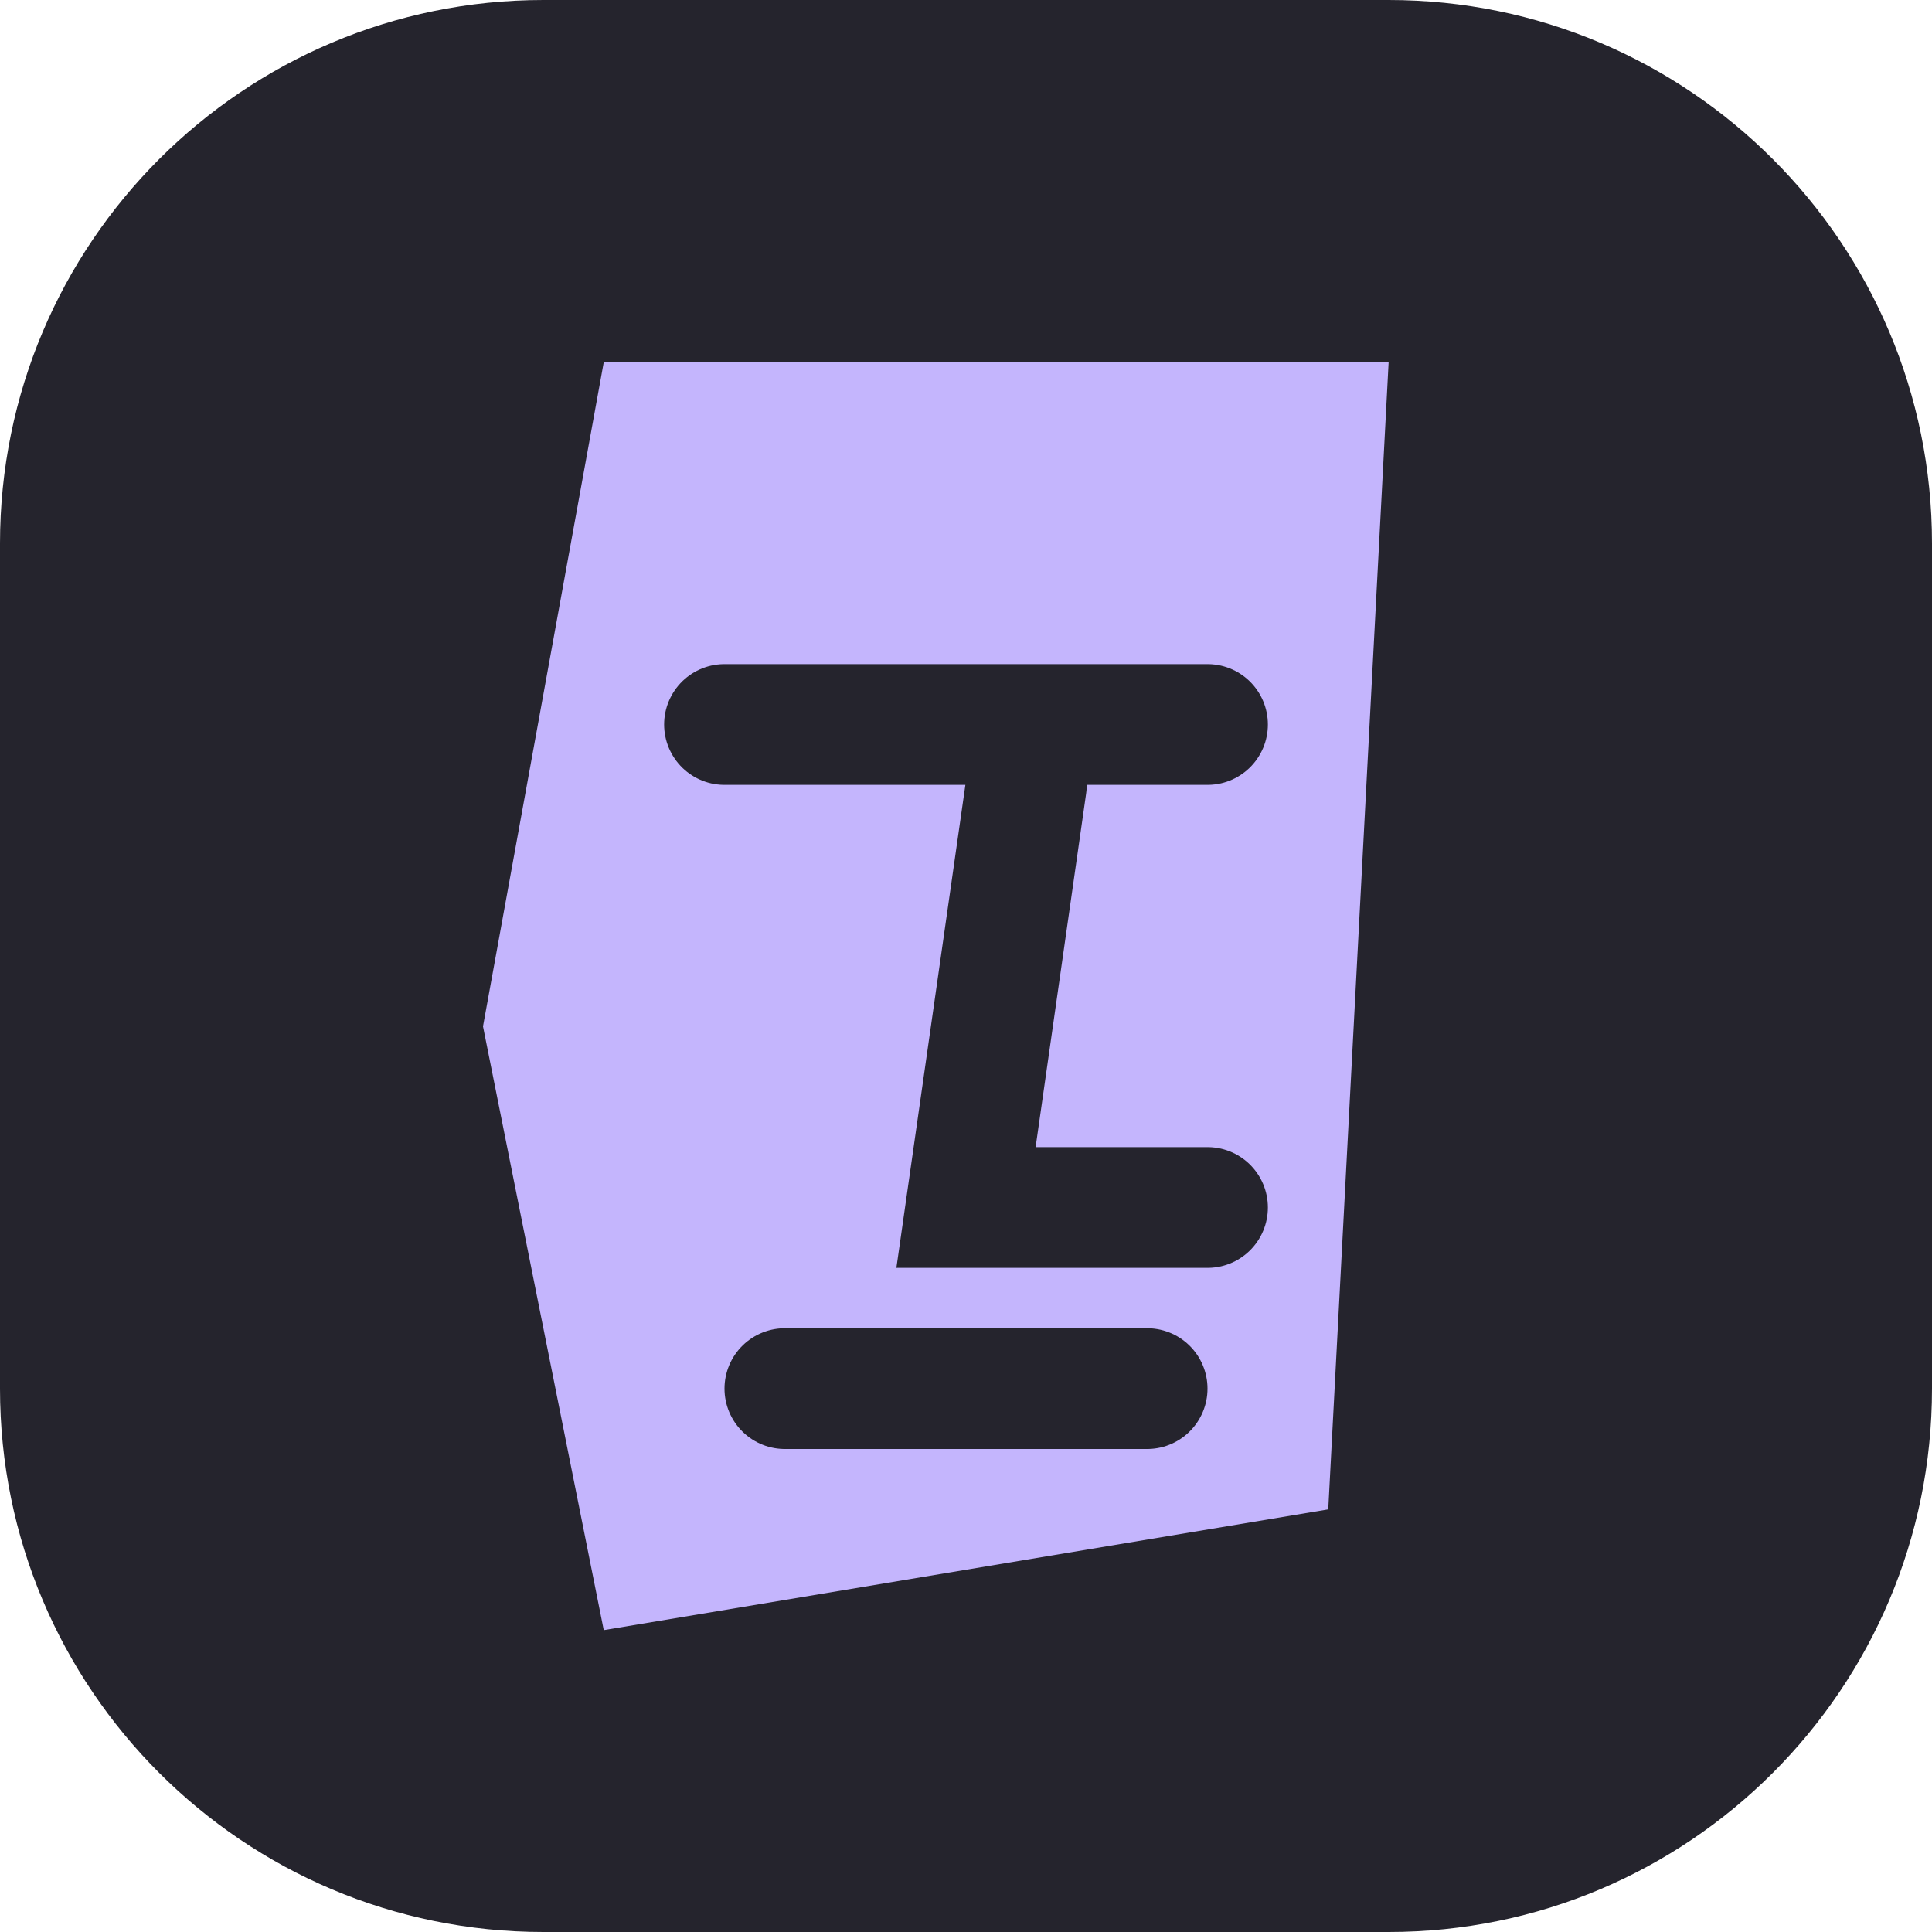
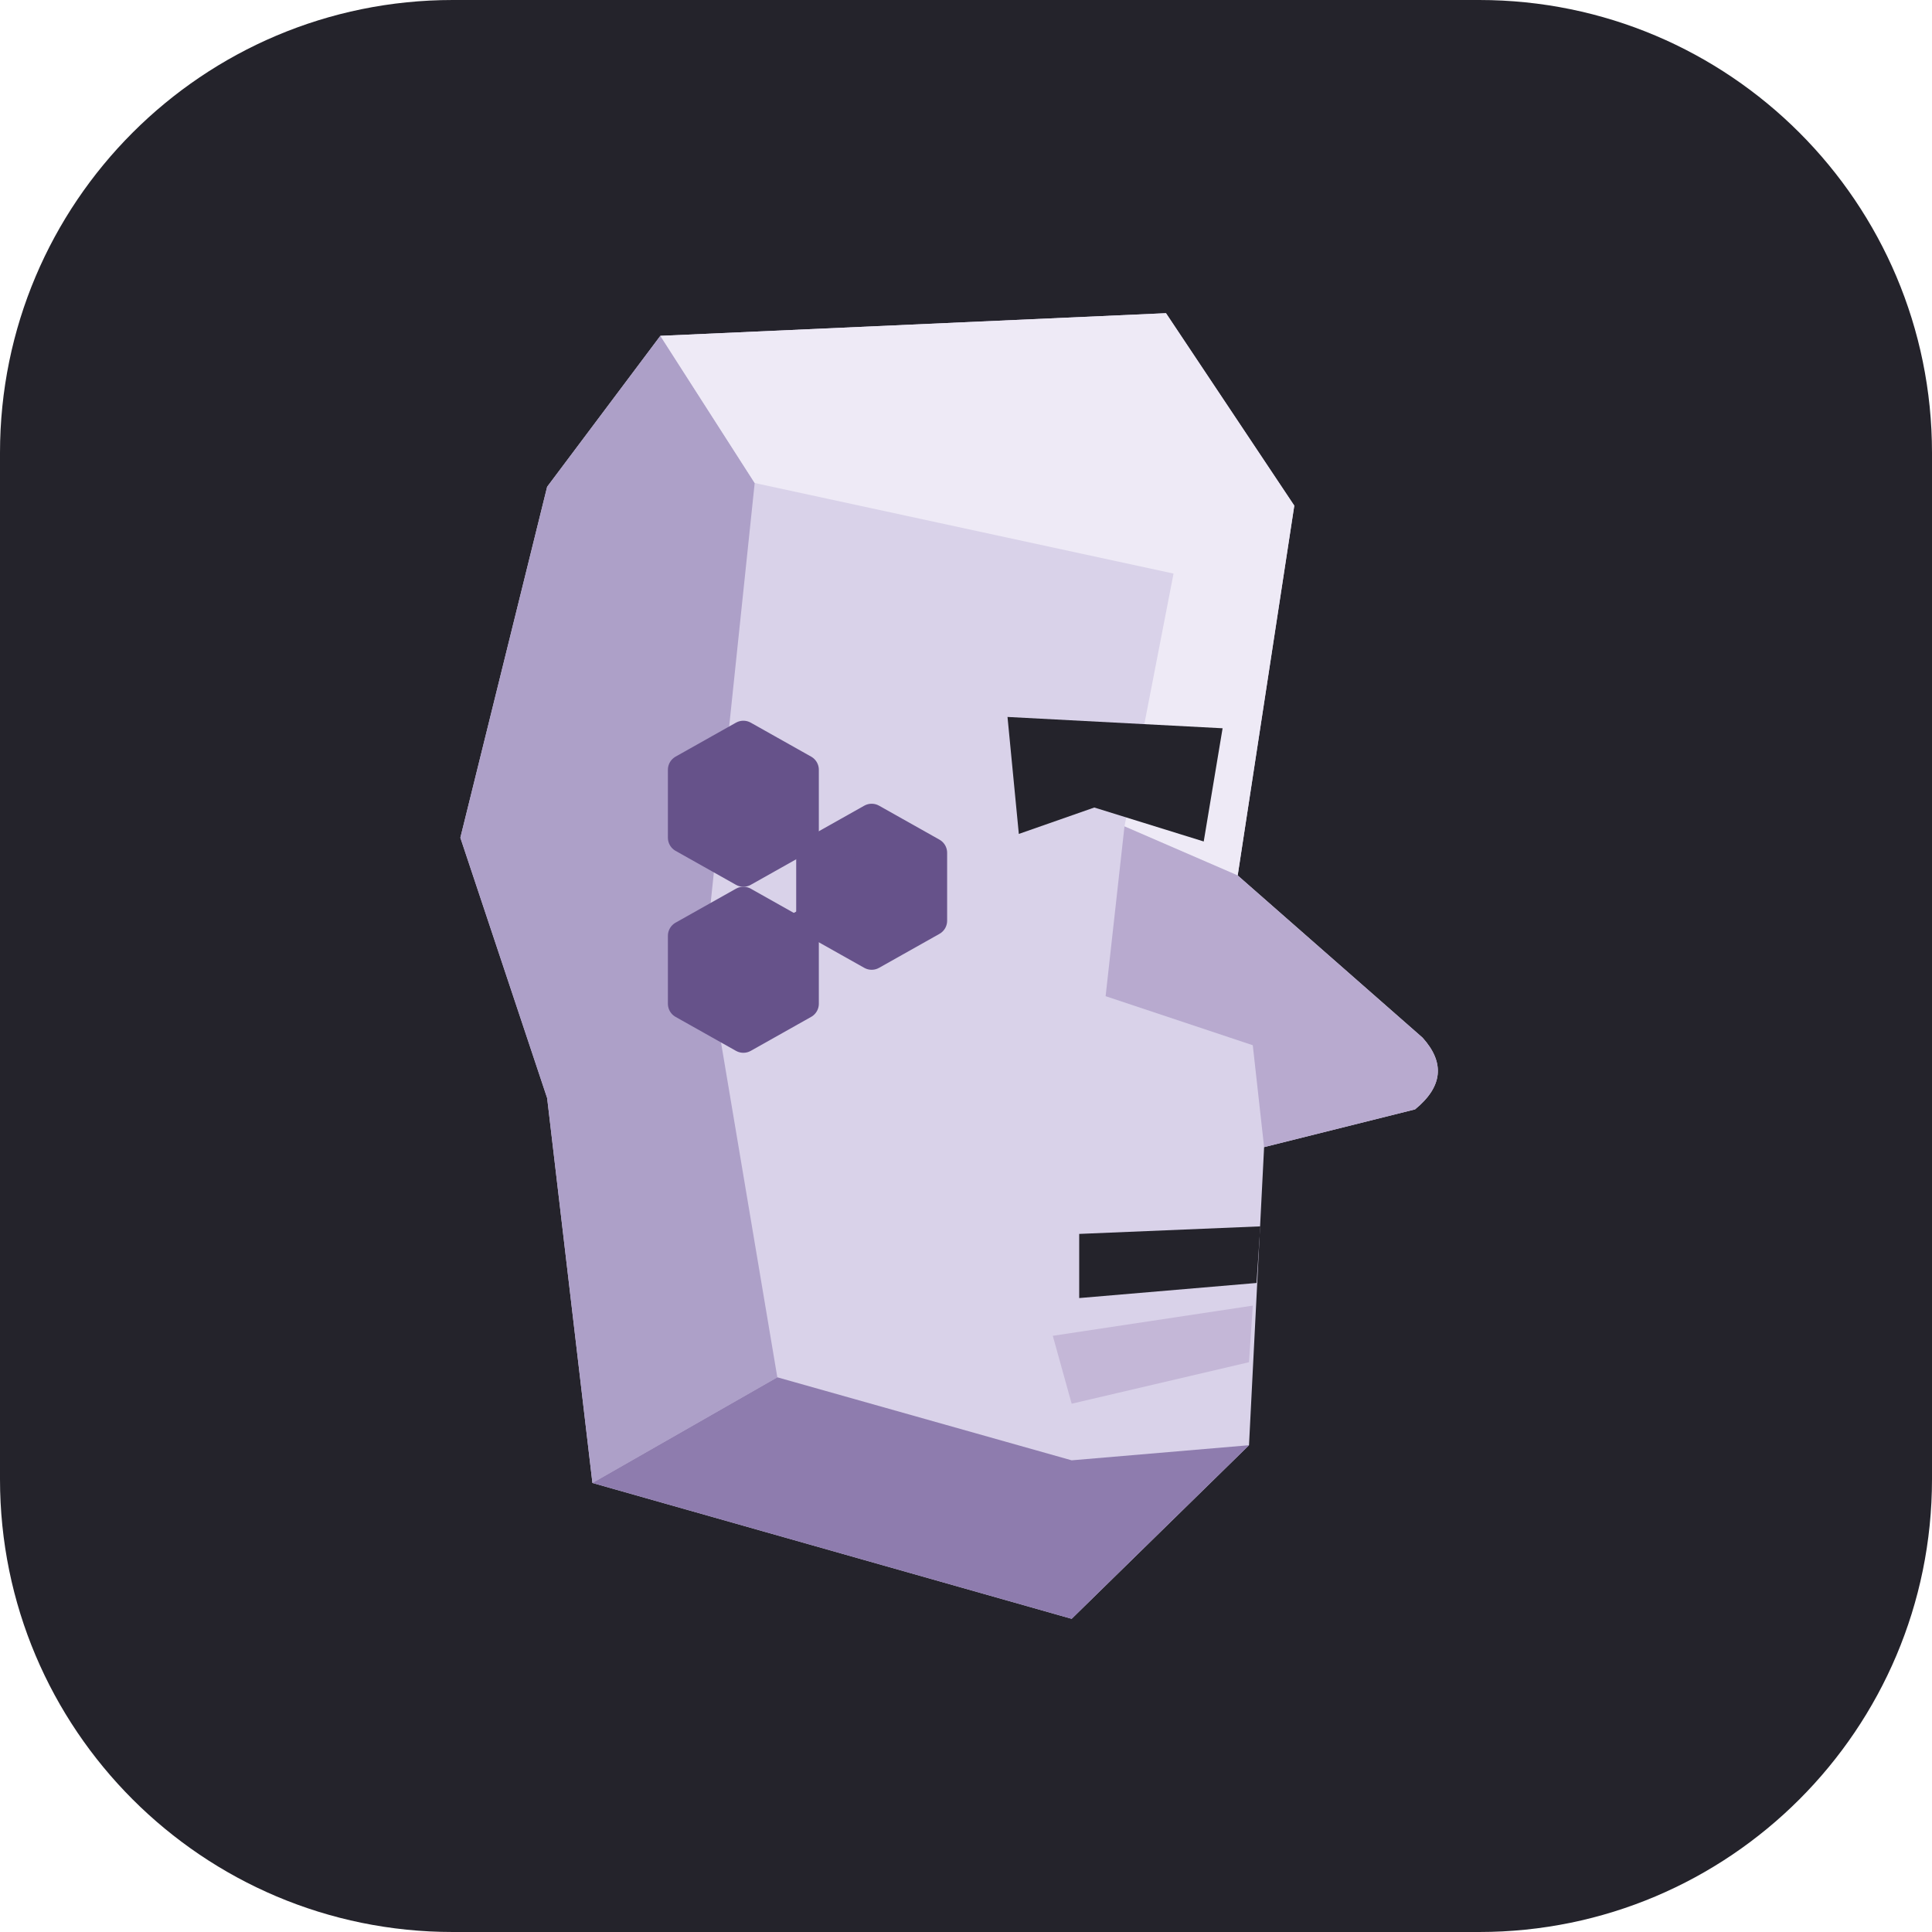
- <svg xmlns="http://www.w3.org/2000/svg" viewBox="0 0 32 32">
-   <rect width="32" height="32" rx="9" fill="#25242d" />
-   <path d="M10 6h13l-1 19-12 2-2-10Z" fill="#c4b5fd" />
-   <path d="M12 12h8m-3 1-1 7h4m-7 3h6" fill="none" stroke="#25242d" stroke-width="2" stroke-linecap="round" />
+ <svg xmlns="http://www.w3.org/2000/svg" viewBox="0 0 512 512" role="img" aria-label="Moyai Devin">
+   <rect width="512" height="512" rx="120" fill="#24232b" />
+   <path d="M175 89 309 83 343 134 328 232 377 275Q386 285 375 294L335 304 331 383 284 429 157 393 145 291 122 222 145 129Z" fill="#d9d2e9" />
+   <path d="m175 89-30 40-23 93 23 69 12 102 49-28-19-113 13-124Z" fill="#ada0c8" />
+   <path d="m309 83 34 51-15 98-30-13 13-67-111-24-25-39Z" fill="#eeeaf6" />
+   <path d="m298 219 30 13 49 43q9 10-2 19l-40 10-3-27-39-13Z" fill="#b8aacf" />
+   <path d="m206 365 78 22 47-4-47 46-127-36Z" fill="#8e7cae" />
+   <path d="m267 190 57 3-5 30-29-9-20 7Z" fill="#24232b" />
+   <path d="m286 327 48-2-1 15-47 4Z" fill="#24232b" />
+   <path d="m279 354 53-8-1 15-47 11Z" fill="#c4b7d7" />
+   <g fill="#66528a" stroke="#66528a" stroke-width="8" stroke-linejoin="round">
+     <path d="m197 195 16 9v18l-16 9-16-9v-18Z" />
+     <path d="m231 217 16 9v18l-16 9-16-9v-18Z" />
+     <path d="m197 239 16 9v18l-16 9-16-9v-18Z" />
+     <path d="m204 218 21 12m-21 20 20-11" fill="none" />
+   </g>
</svg>
